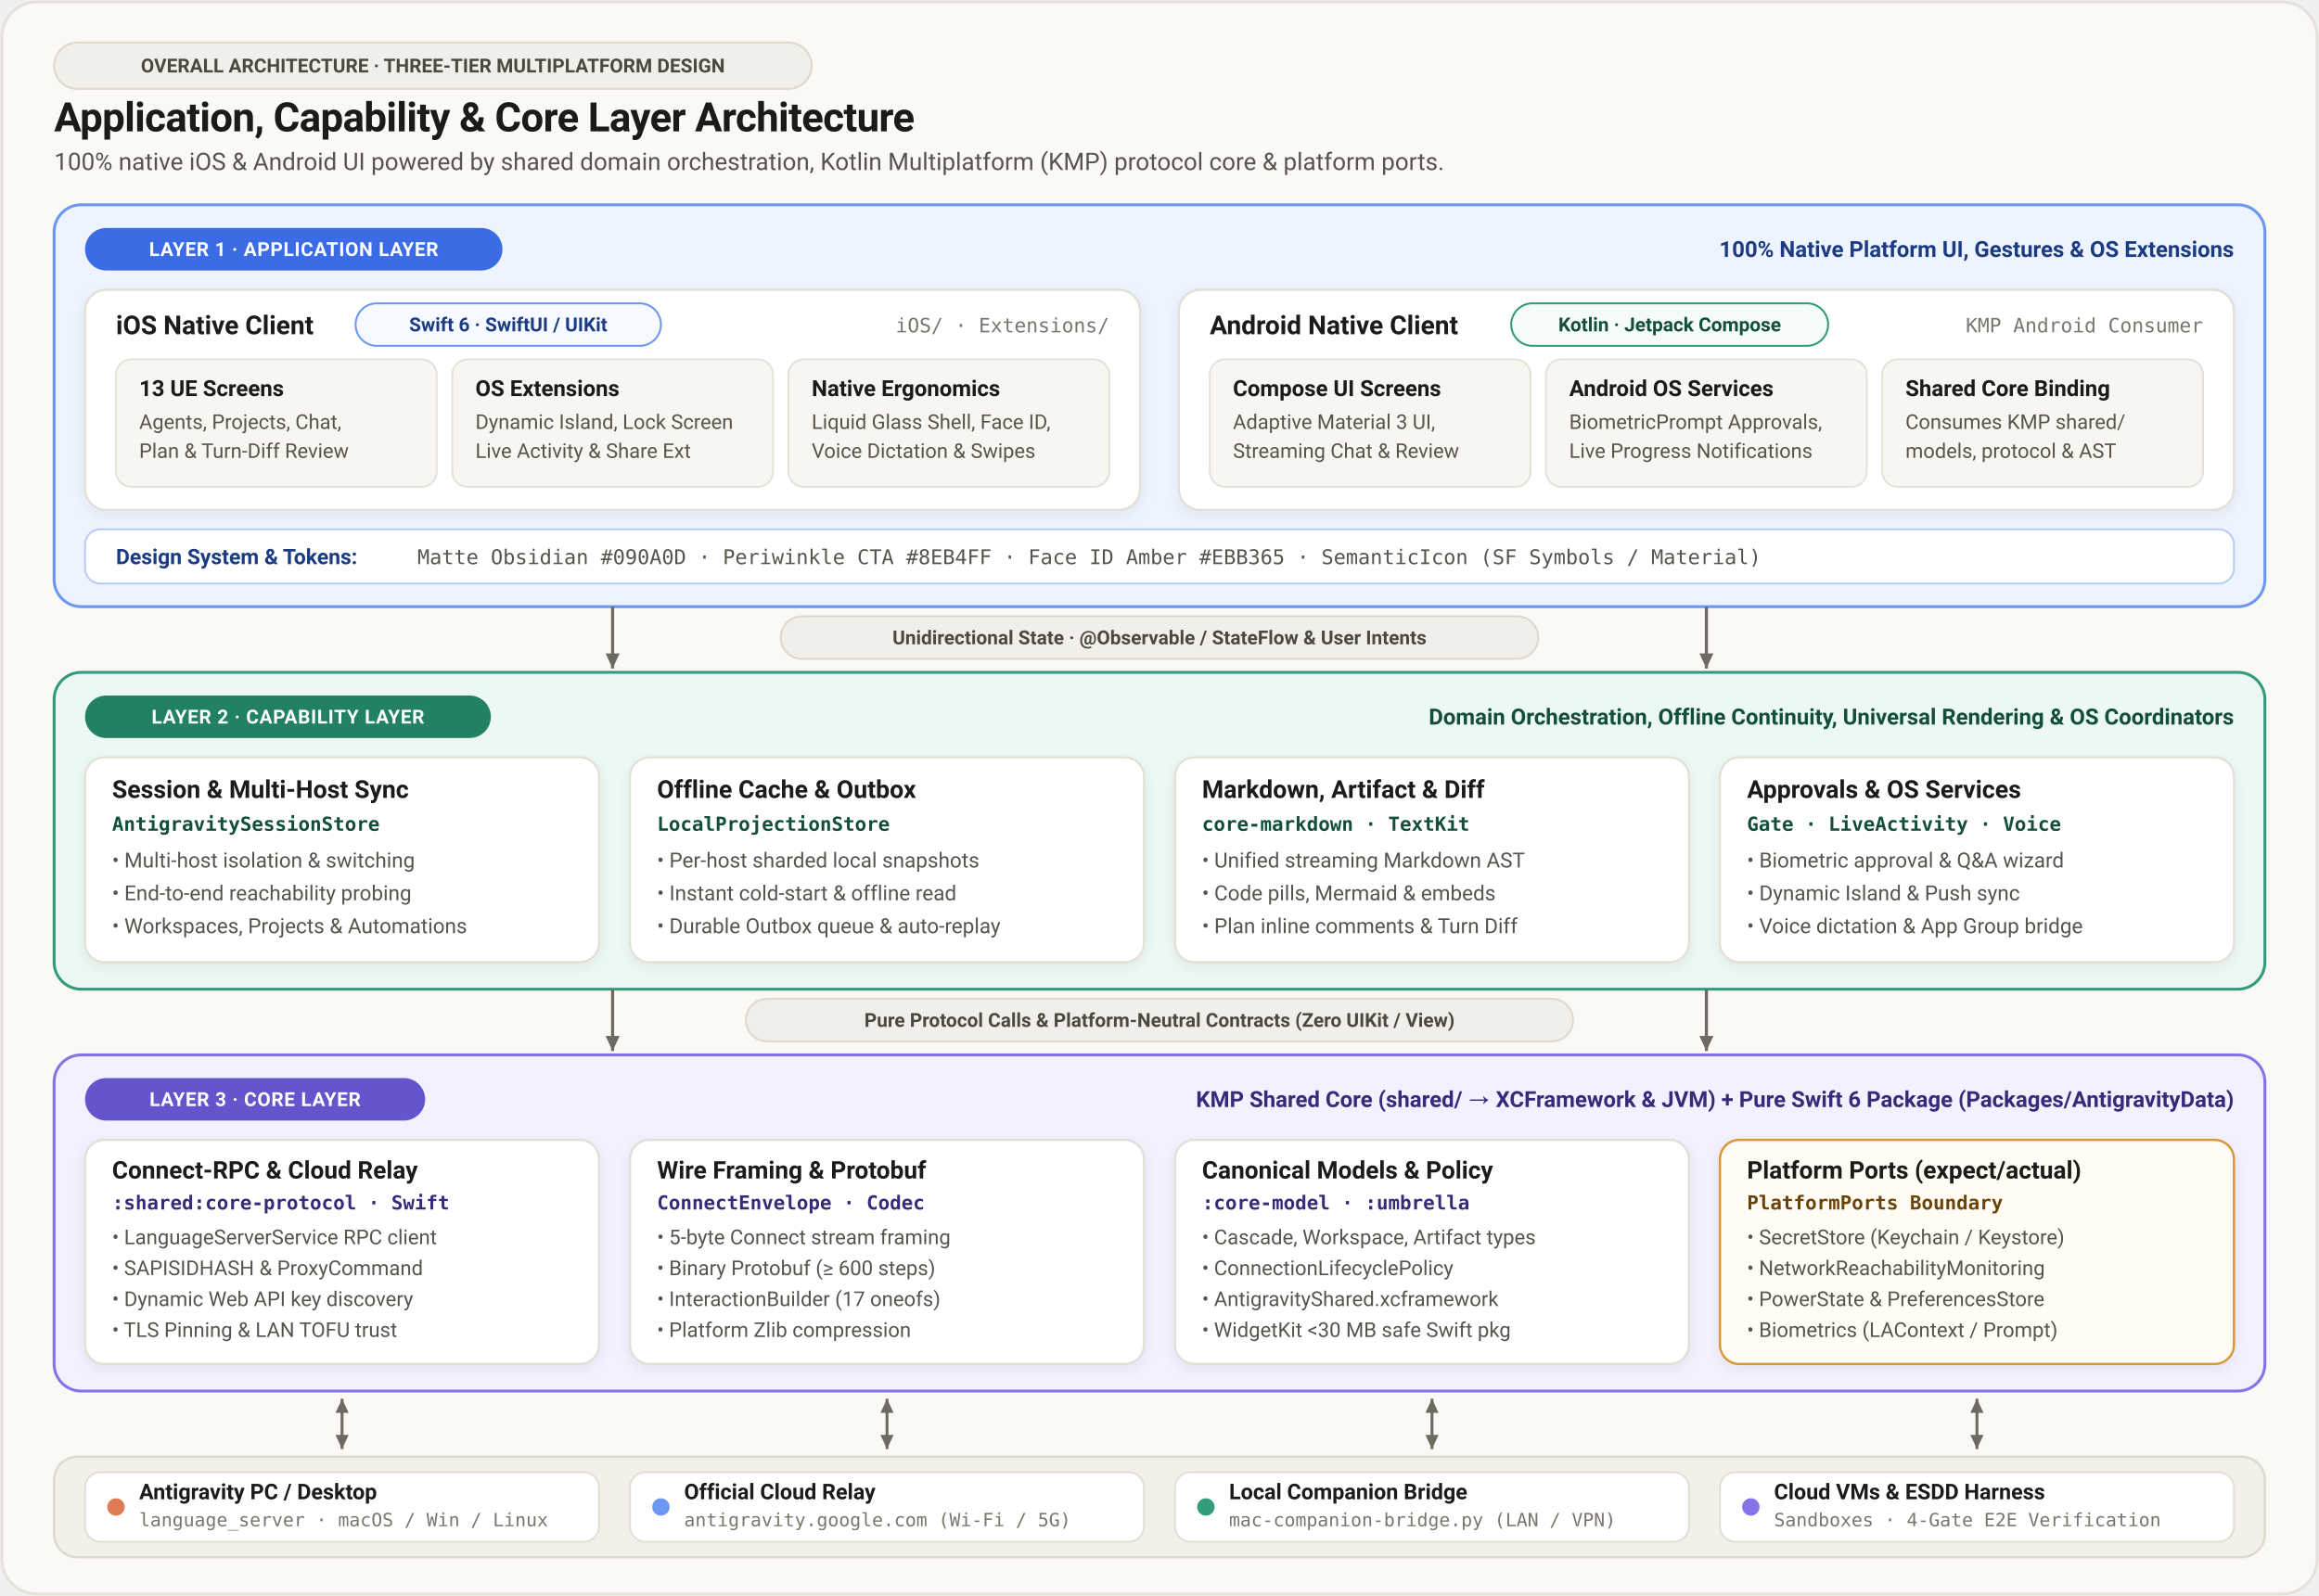
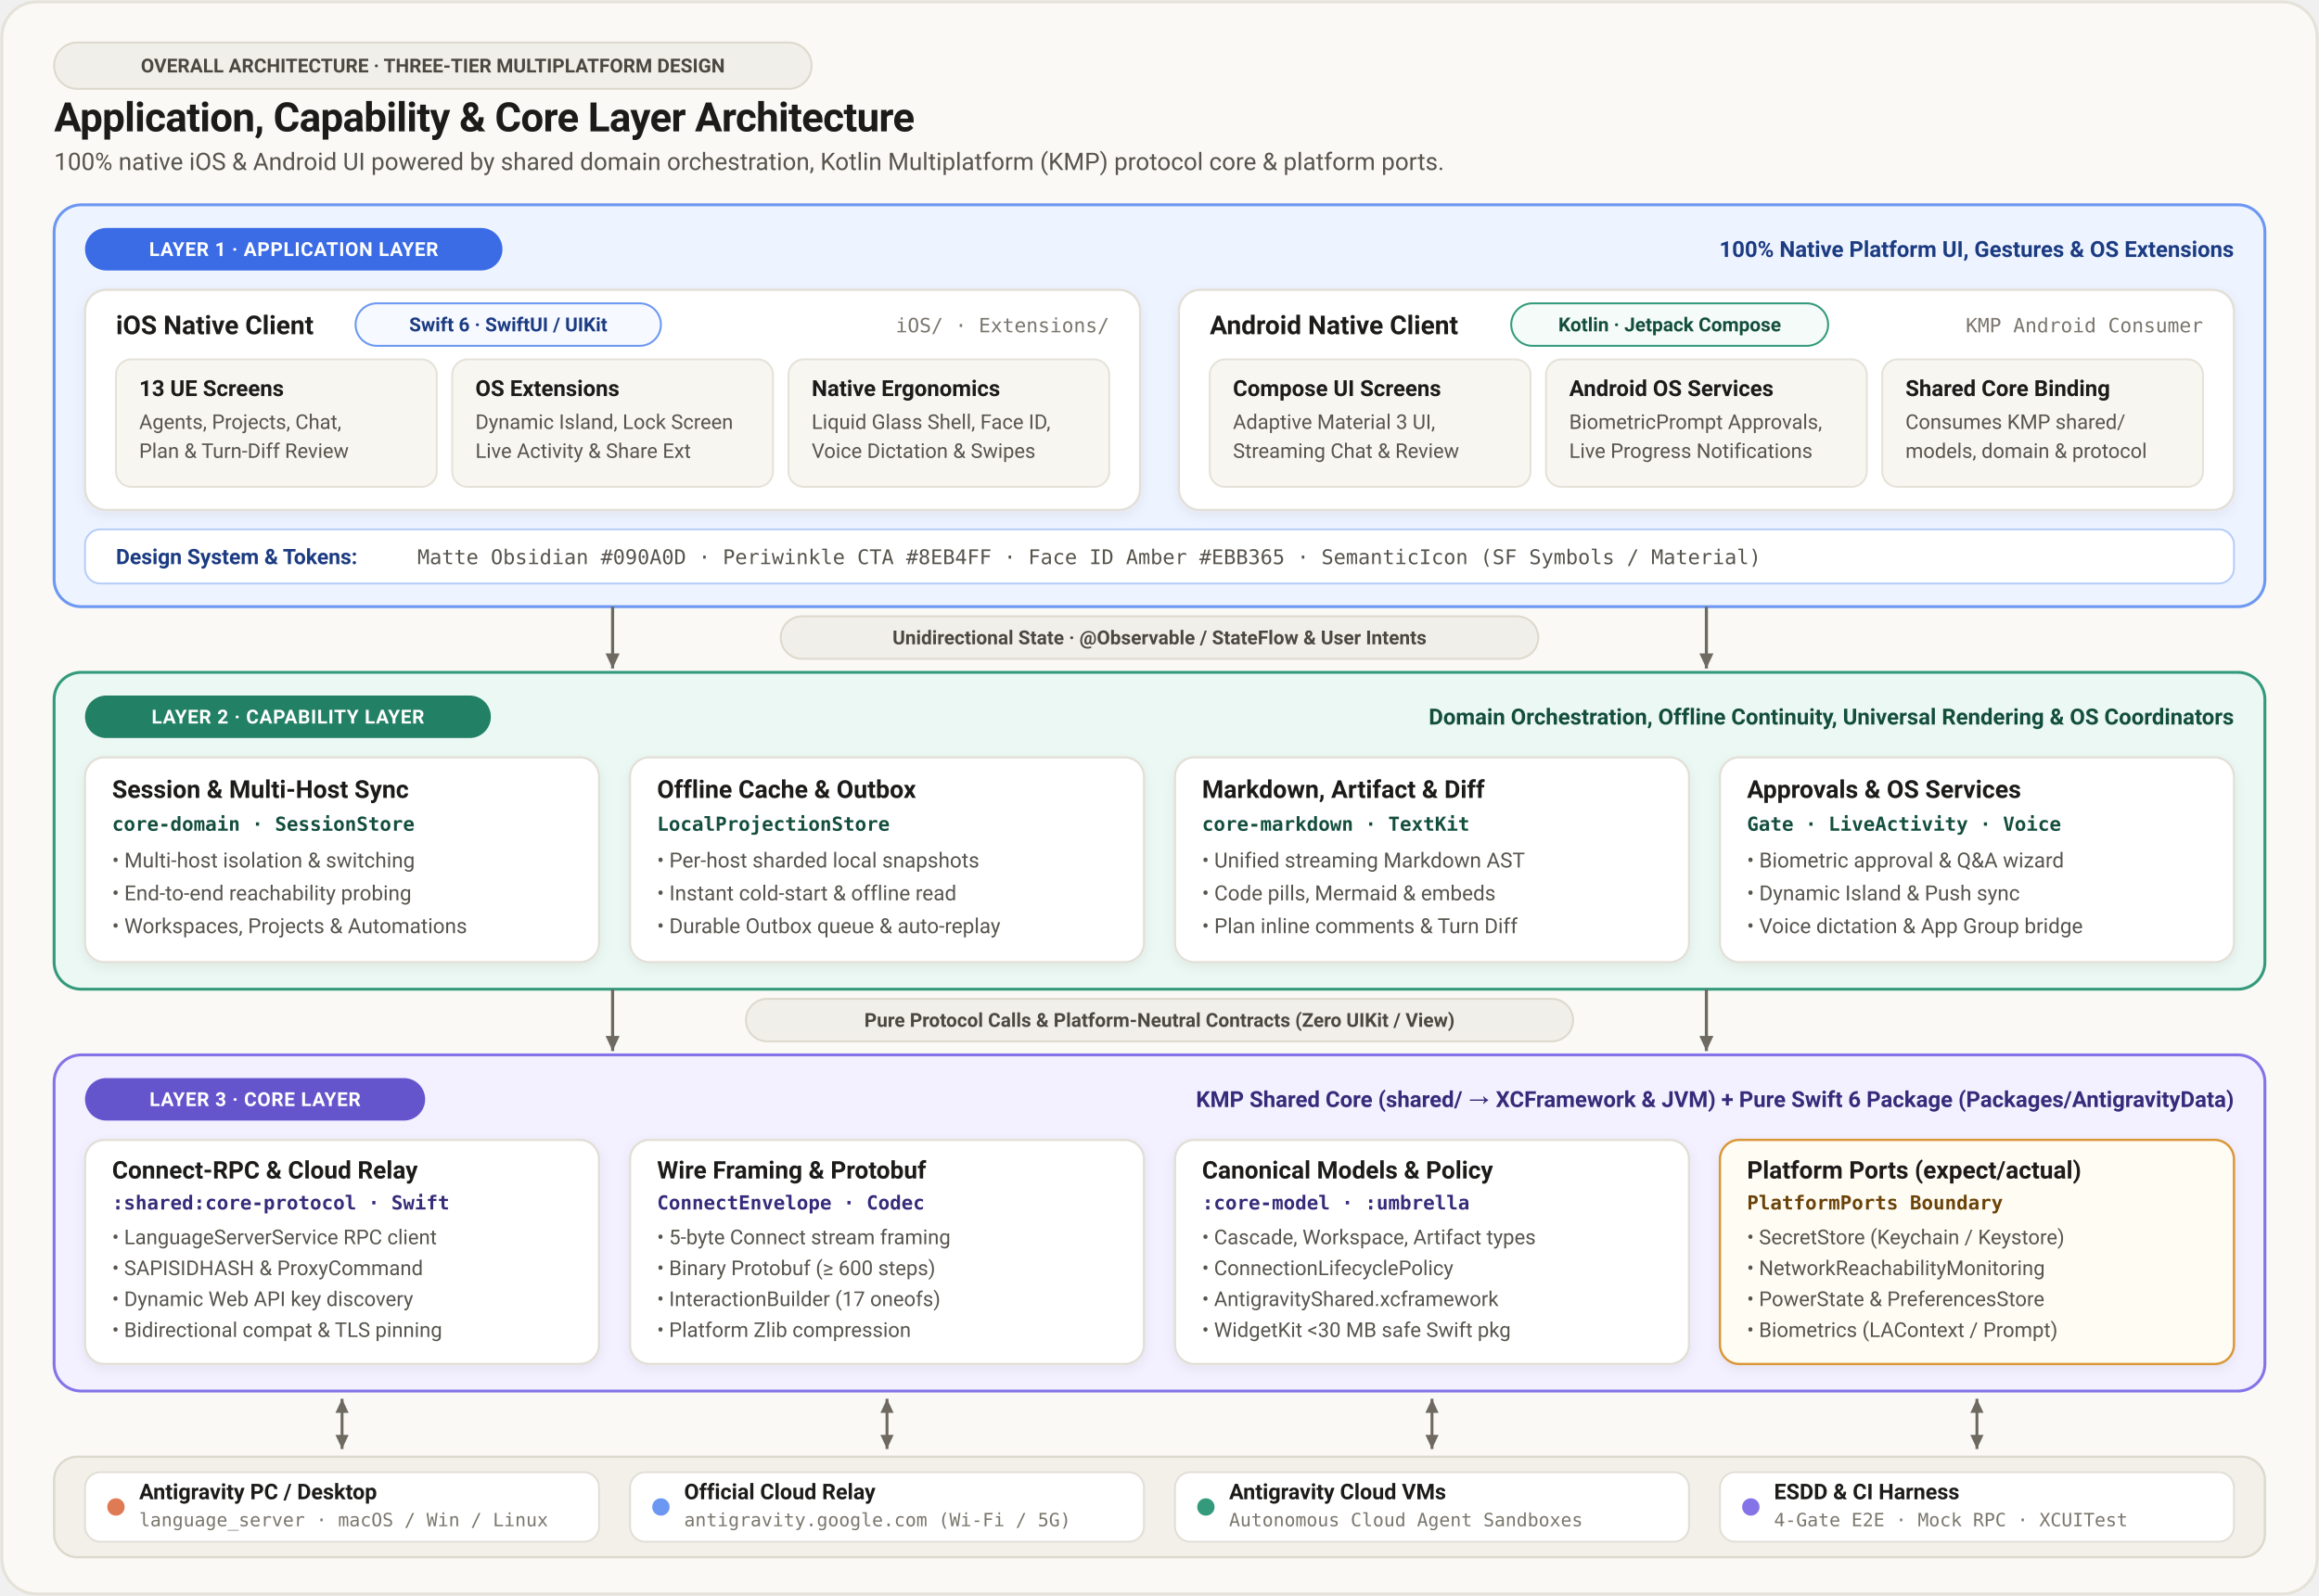
<svg xmlns="http://www.w3.org/2000/svg" viewBox="0 0 1200 826" width="1200" height="826" role="img" aria-label="Three-Layer Architecture: Application, Capability, and Core Layers">
  <defs>
    <filter id="cardShadow" x="-4%" y="-4%" width="108%" height="112%">
      <feDropShadow dx="0" dy="2" stdDeviation="3" flood-color="#000000" flood-opacity="0.06" />
    </filter>
    <marker id="arrDown" viewBox="0 0 10 10" refX="8.5" refY="5" markerWidth="6.5" markerHeight="6.5" orient="auto">
      <path d="M 1 1.5 L 8.5 5 L 1 8.5 z" fill="#6E6A61" />
    </marker>
    <marker id="arrBi" viewBox="0 0 10 10" refX="8.5" refY="5" markerWidth="6.5" markerHeight="6.5" orient="auto-start-reverse">
      <path d="M 1 1.5 L 8.5 5 L 1 8.5 z" fill="#6E6A61" />
    </marker>
  </defs>
  <rect x="1" y="1" width="1198" height="824" rx="18" fill="#FAF9F5" stroke="#E5E2D9" stroke-width="1.5" />
  <g>
    <rect x="28.0" y="22.0" width="392.0" height="24.0" rx="12.0" fill="#F1EFE9" stroke="#DDD9CE" stroke-width="1" />
    <text x="224.0" y="37.5" text-anchor="middle" font-family="-apple-system, BlinkMacSystemFont, 'Segoe UI', Roboto, Helvetica, Arial, sans-serif" font-size="10" font-weight="600" fill="#4B4842">OVERALL ARCHITECTURE  ·  THREE-TIER MULTIPLATFORM DESIGN</text>
  </g>
  <text x="28" y="68" font-family="-apple-system, BlinkMacSystemFont, 'Segoe UI', Roboto, Helvetica, Arial, sans-serif" font-size="21" font-weight="700" letter-spacing="-0.3" fill="#1C1B19">Application, Capability &amp; Core Layer Architecture</text>
  <text x="28" y="88" font-family="-apple-system, BlinkMacSystemFont, 'Segoe UI', Roboto, Helvetica, Arial, sans-serif" font-size="12.5" fill="#57544D">100% native iOS &amp; Android UI powered by shared domain orchestration, Kotlin Multiplatform (KMP) protocol core &amp; platform ports.</text>
  <rect x="28" y="106" width="1144" height="208" rx="14" fill="#EEF4FF" stroke="#6C97F2" stroke-width="1.5" />
  <g>
    <rect x="44.0" y="118.0" width="216.0" height="22.0" rx="11.0" fill="#3B6CE6" />
    <text x="152.0" y="132.5" text-anchor="middle" font-family="-apple-system, BlinkMacSystemFont, 'Segoe UI', Roboto, Helvetica, Arial, sans-serif" font-size="10" font-weight="600" letter-spacing="0.3" fill="#FFFFFF">LAYER 1  ·  APPLICATION LAYER</text>
  </g>
  <text x="1156" y="133" text-anchor="end" font-family="-apple-system, BlinkMacSystemFont, 'Segoe UI', Roboto, Helvetica, Arial, sans-serif" font-size="11.5" font-weight="600" fill="#1B3B82">100% Native Platform UI, Gestures &amp; OS Extensions</text>
  <rect x="44" y="150" width="546" height="114" rx="11" fill="#FFFFFF" stroke="#E2DFD7" stroke-width="1.2" filter="url(#cardShadow)" />
  <text x="60" y="173" font-family="-apple-system, BlinkMacSystemFont, 'Segoe UI', Roboto, Helvetica, Arial, sans-serif" font-size="13.5" font-weight="700" fill="#1C1B19">iOS Native Client</text>
  <g>
    <rect x="184.0" y="157.0" width="158.0" height="22.0" rx="11.0" fill="#F6F9FF" stroke="#6C97F2" stroke-width="1" />
    <text x="263.0" y="171.5" text-anchor="middle" font-family="-apple-system, BlinkMacSystemFont, 'Segoe UI', Roboto, Helvetica, Arial, sans-serif" font-size="10" font-weight="600" fill="#1B3B82">Swift 6  ·  SwiftUI / UIKit</text>
  </g>
  <text x="574" y="172" text-anchor="end" font-family="ui-monospace, SFMono-Regular, Menlo, Monaco, Consolas, monospace" font-size="10.2" fill="#7A766D">iOS/  ·  Extensions/</text>
  <rect x="60" y="186" width="166" height="66" rx="8" fill="#F7F6F1" stroke="#E5E2D9" stroke-width="1" />
  <text x="72" y="205" font-family="-apple-system, BlinkMacSystemFont, 'Segoe UI', Roboto, Helvetica, Arial, sans-serif" font-size="11.5" font-weight="700" fill="#1C1B19">13 UE Screens</text>
  <text x="72" y="222" font-family="-apple-system, BlinkMacSystemFont, 'Segoe UI', Roboto, Helvetica, Arial, sans-serif" font-size="10.5" fill="#57544D">Agents, Projects, Chat,</text>
  <text x="72" y="237" font-family="-apple-system, BlinkMacSystemFont, 'Segoe UI', Roboto, Helvetica, Arial, sans-serif" font-size="10.5" fill="#57544D">Plan &amp; Turn-Diff Review</text>
  <rect x="234" y="186" width="166" height="66" rx="8" fill="#F7F6F1" stroke="#E5E2D9" stroke-width="1" />
  <text x="246" y="205" font-family="-apple-system, BlinkMacSystemFont, 'Segoe UI', Roboto, Helvetica, Arial, sans-serif" font-size="11.5" font-weight="700" fill="#1C1B19">OS Extensions</text>
  <text x="246" y="222" font-family="-apple-system, BlinkMacSystemFont, 'Segoe UI', Roboto, Helvetica, Arial, sans-serif" font-size="10.5" fill="#57544D">Dynamic Island, Lock Screen</text>
  <text x="246" y="237" font-family="-apple-system, BlinkMacSystemFont, 'Segoe UI', Roboto, Helvetica, Arial, sans-serif" font-size="10.5" fill="#57544D">Live Activity &amp; Share Ext</text>
  <rect x="408" y="186" width="166" height="66" rx="8" fill="#F7F6F1" stroke="#E5E2D9" stroke-width="1" />
  <text x="420" y="205" font-family="-apple-system, BlinkMacSystemFont, 'Segoe UI', Roboto, Helvetica, Arial, sans-serif" font-size="11.5" font-weight="700" fill="#1C1B19">Native Ergonomics</text>
  <text x="420" y="222" font-family="-apple-system, BlinkMacSystemFont, 'Segoe UI', Roboto, Helvetica, Arial, sans-serif" font-size="10.5" fill="#57544D">Liquid Glass Shell, Face ID,</text>
  <text x="420" y="237" font-family="-apple-system, BlinkMacSystemFont, 'Segoe UI', Roboto, Helvetica, Arial, sans-serif" font-size="10.5" fill="#57544D">Voice Dictation &amp; Swipes</text>
  <rect x="610" y="150" width="546" height="114" rx="11" fill="#FFFFFF" stroke="#E2DFD7" stroke-width="1.2" filter="url(#cardShadow)" />
  <text x="626" y="173" font-family="-apple-system, BlinkMacSystemFont, 'Segoe UI', Roboto, Helvetica, Arial, sans-serif" font-size="13.5" font-weight="700" fill="#1C1B19">Android Native Client</text>
  <g>
    <rect x="782.0" y="157.0" width="164.0" height="22.0" rx="11.0" fill="#F5FBF8" stroke="#349A7C" stroke-width="1" />
    <text x="864.0" y="171.5" text-anchor="middle" font-family="-apple-system, BlinkMacSystemFont, 'Segoe UI', Roboto, Helvetica, Arial, sans-serif" font-size="10" font-weight="600" fill="#134E3D">Kotlin  ·  Jetpack Compose</text>
  </g>
  <text x="1140" y="172" text-anchor="end" font-family="ui-monospace, SFMono-Regular, Menlo, Monaco, Consolas, monospace" font-size="10.2" fill="#7A766D">KMP Android Consumer</text>
  <rect x="626" y="186" width="166" height="66" rx="8" fill="#F7F6F1" stroke="#E5E2D9" stroke-width="1" />
  <text x="638" y="205" font-family="-apple-system, BlinkMacSystemFont, 'Segoe UI', Roboto, Helvetica, Arial, sans-serif" font-size="11.5" font-weight="700" fill="#1C1B19">Compose UI Screens</text>
  <text x="638" y="222" font-family="-apple-system, BlinkMacSystemFont, 'Segoe UI', Roboto, Helvetica, Arial, sans-serif" font-size="10.5" fill="#57544D">Adaptive Material 3 UI,</text>
  <text x="638" y="237" font-family="-apple-system, BlinkMacSystemFont, 'Segoe UI', Roboto, Helvetica, Arial, sans-serif" font-size="10.5" fill="#57544D">Streaming Chat &amp; Review</text>
  <rect x="800" y="186" width="166" height="66" rx="8" fill="#F7F6F1" stroke="#E5E2D9" stroke-width="1" />
  <text x="812" y="205" font-family="-apple-system, BlinkMacSystemFont, 'Segoe UI', Roboto, Helvetica, Arial, sans-serif" font-size="11.5" font-weight="700" fill="#1C1B19">Android OS Services</text>
  <text x="812" y="222" font-family="-apple-system, BlinkMacSystemFont, 'Segoe UI', Roboto, Helvetica, Arial, sans-serif" font-size="10.5" fill="#57544D">BiometricPrompt Approvals,</text>
  <text x="812" y="237" font-family="-apple-system, BlinkMacSystemFont, 'Segoe UI', Roboto, Helvetica, Arial, sans-serif" font-size="10.5" fill="#57544D">Live Progress Notifications</text>
  <rect x="974" y="186" width="166" height="66" rx="8" fill="#F7F6F1" stroke="#E5E2D9" stroke-width="1" />
  <text x="986" y="205" font-family="-apple-system, BlinkMacSystemFont, 'Segoe UI', Roboto, Helvetica, Arial, sans-serif" font-size="11.5" font-weight="700" fill="#1C1B19">Shared Core Binding</text>
  <text x="986" y="222" font-family="-apple-system, BlinkMacSystemFont, 'Segoe UI', Roboto, Helvetica, Arial, sans-serif" font-size="10.5" fill="#57544D">Consumes KMP shared/</text>
-   <text x="986" y="237" font-family="-apple-system, BlinkMacSystemFont, 'Segoe UI', Roboto, Helvetica, Arial, sans-serif" font-size="10.5" fill="#57544D">models, protocol &amp; AST</text>
+   <text x="986" y="237" font-family="-apple-system, BlinkMacSystemFont, 'Segoe UI', Roboto, Helvetica, Arial, sans-serif" font-size="10.5" fill="#57544D">models, domain &amp; protocol</text>
  <rect x="44" y="274" width="1112" height="28" rx="8" fill="#FFFFFF" stroke="#6C97F2" stroke-opacity="0.45" stroke-width="1" />
  <text x="60" y="292" font-family="-apple-system, BlinkMacSystemFont, 'Segoe UI', Roboto, Helvetica, Arial, sans-serif" font-size="11" font-weight="700" fill="#1B3B82">Design System &amp; Tokens:</text>
  <text x="216" y="292" font-family="ui-monospace, SFMono-Regular, Menlo, Monaco, Consolas, monospace" font-size="10.5" fill="#57544D">Matte Obsidian #090A0D  ·  Periwinkle CTA #8EB4FF  ·  Face ID Amber #EBB365  ·  SemanticIcon (SF Symbols / Material)</text>
  <line x1="317" y1="314" x2="317" y2="346" stroke="#6E6A61" stroke-width="1.6" marker-end="url(#arrDown)" />
  <line x1="883" y1="314" x2="883" y2="346" stroke="#6E6A61" stroke-width="1.6" marker-end="url(#arrDown)" />
  <g>
    <rect x="404.0" y="319.0" width="392.0" height="22.0" rx="11.0" fill="#F1EFE9" stroke="#DDD9CE" stroke-width="1" />
    <text x="600.0" y="333.5" text-anchor="middle" font-family="-apple-system, BlinkMacSystemFont, 'Segoe UI', Roboto, Helvetica, Arial, sans-serif" font-size="10" font-weight="600" fill="#4B4842">Unidirectional State  ·  @Observable / StateFlow  &amp;  User Intents</text>
  </g>
  <rect x="28" y="348" width="1144" height="164" rx="14" fill="#ECF8F3" stroke="#349A7C" stroke-width="1.5" />
  <g>
    <rect x="44.0" y="360.0" width="210.0" height="22.0" rx="11.0" fill="#228064" />
    <text x="149.0" y="374.5" text-anchor="middle" font-family="-apple-system, BlinkMacSystemFont, 'Segoe UI', Roboto, Helvetica, Arial, sans-serif" font-size="10" font-weight="600" letter-spacing="0.3" fill="#FFFFFF">LAYER 2  ·  CAPABILITY LAYER</text>
  </g>
  <text x="1156" y="375" text-anchor="end" font-family="-apple-system, BlinkMacSystemFont, 'Segoe UI', Roboto, Helvetica, Arial, sans-serif" font-size="11.5" font-weight="600" fill="#134E3D">Domain Orchestration, Offline Continuity, Universal Rendering &amp; OS Coordinators</text>
  <rect x="44" y="392" width="266" height="106" rx="10" fill="#FFFFFF" stroke="#E2DFD7" stroke-width="1.1" filter="url(#cardShadow)" />
  <text x="58" y="413" font-family="-apple-system, BlinkMacSystemFont, 'Segoe UI', Roboto, Helvetica, Arial, sans-serif" font-size="12.8" font-weight="700" fill="#1C1B19">Session &amp; Multi-Host Sync</text>
-   <text x="58" y="430" font-family="ui-monospace, SFMono-Regular, Menlo, Monaco, Consolas, monospace" font-size="10" font-weight="600" fill="#134E3D">AntigravitySessionStore</text>
+   <text x="58" y="430" font-family="ui-monospace, SFMono-Regular, Menlo, Monaco, Consolas, monospace" font-size="10" font-weight="600" fill="#134E3D">core-domain · SessionStore</text>
  <text x="58" y="449" font-family="-apple-system, BlinkMacSystemFont, 'Segoe UI', Roboto, Helvetica, Arial, sans-serif" font-size="10.8" fill="#57544D">•  Multi-host isolation &amp; switching</text>
  <text x="58" y="466" font-family="-apple-system, BlinkMacSystemFont, 'Segoe UI', Roboto, Helvetica, Arial, sans-serif" font-size="10.8" fill="#57544D">•  End-to-end reachability probing</text>
  <text x="58" y="483" font-family="-apple-system, BlinkMacSystemFont, 'Segoe UI', Roboto, Helvetica, Arial, sans-serif" font-size="10.8" fill="#57544D">•  Workspaces, Projects &amp; Automations</text>
  <rect x="326" y="392" width="266" height="106" rx="10" fill="#FFFFFF" stroke="#E2DFD7" stroke-width="1.1" filter="url(#cardShadow)" />
  <text x="340" y="413" font-family="-apple-system, BlinkMacSystemFont, 'Segoe UI', Roboto, Helvetica, Arial, sans-serif" font-size="12.8" font-weight="700" fill="#1C1B19">Offline Cache &amp; Outbox</text>
  <text x="340" y="430" font-family="ui-monospace, SFMono-Regular, Menlo, Monaco, Consolas, monospace" font-size="10" font-weight="600" fill="#134E3D">LocalProjectionStore</text>
  <text x="340" y="449" font-family="-apple-system, BlinkMacSystemFont, 'Segoe UI', Roboto, Helvetica, Arial, sans-serif" font-size="10.8" fill="#57544D">•  Per-host sharded local snapshots</text>
  <text x="340" y="466" font-family="-apple-system, BlinkMacSystemFont, 'Segoe UI', Roboto, Helvetica, Arial, sans-serif" font-size="10.8" fill="#57544D">•  Instant cold-start &amp; offline read</text>
  <text x="340" y="483" font-family="-apple-system, BlinkMacSystemFont, 'Segoe UI', Roboto, Helvetica, Arial, sans-serif" font-size="10.8" fill="#57544D">•  Durable Outbox queue &amp; auto-replay</text>
  <rect x="608" y="392" width="266" height="106" rx="10" fill="#FFFFFF" stroke="#E2DFD7" stroke-width="1.1" filter="url(#cardShadow)" />
  <text x="622" y="413" font-family="-apple-system, BlinkMacSystemFont, 'Segoe UI', Roboto, Helvetica, Arial, sans-serif" font-size="12.8" font-weight="700" fill="#1C1B19">Markdown, Artifact &amp; Diff</text>
  <text x="622" y="430" font-family="ui-monospace, SFMono-Regular, Menlo, Monaco, Consolas, monospace" font-size="10" font-weight="600" fill="#134E3D">core-markdown · TextKit</text>
  <text x="622" y="449" font-family="-apple-system, BlinkMacSystemFont, 'Segoe UI', Roboto, Helvetica, Arial, sans-serif" font-size="10.8" fill="#57544D">•  Unified streaming Markdown AST</text>
  <text x="622" y="466" font-family="-apple-system, BlinkMacSystemFont, 'Segoe UI', Roboto, Helvetica, Arial, sans-serif" font-size="10.8" fill="#57544D">•  Code pills, Mermaid &amp; embeds</text>
  <text x="622" y="483" font-family="-apple-system, BlinkMacSystemFont, 'Segoe UI', Roboto, Helvetica, Arial, sans-serif" font-size="10.8" fill="#57544D">•  Plan inline comments &amp; Turn Diff</text>
  <rect x="890" y="392" width="266" height="106" rx="10" fill="#FFFFFF" stroke="#E2DFD7" stroke-width="1.1" filter="url(#cardShadow)" />
  <text x="904" y="413" font-family="-apple-system, BlinkMacSystemFont, 'Segoe UI', Roboto, Helvetica, Arial, sans-serif" font-size="12.8" font-weight="700" fill="#1C1B19">Approvals &amp; OS Services</text>
  <text x="904" y="430" font-family="ui-monospace, SFMono-Regular, Menlo, Monaco, Consolas, monospace" font-size="10" font-weight="600" fill="#134E3D">Gate · LiveActivity · Voice</text>
  <text x="904" y="449" font-family="-apple-system, BlinkMacSystemFont, 'Segoe UI', Roboto, Helvetica, Arial, sans-serif" font-size="10.8" fill="#57544D">•  Biometric approval &amp; Q&amp;A wizard</text>
  <text x="904" y="466" font-family="-apple-system, BlinkMacSystemFont, 'Segoe UI', Roboto, Helvetica, Arial, sans-serif" font-size="10.8" fill="#57544D">•  Dynamic Island &amp; Push sync</text>
  <text x="904" y="483" font-family="-apple-system, BlinkMacSystemFont, 'Segoe UI', Roboto, Helvetica, Arial, sans-serif" font-size="10.8" fill="#57544D">•  Voice dictation &amp; App Group bridge</text>
  <line x1="317" y1="512" x2="317" y2="544" stroke="#6E6A61" stroke-width="1.6" marker-end="url(#arrDown)" />
  <line x1="883" y1="512" x2="883" y2="544" stroke="#6E6A61" stroke-width="1.6" marker-end="url(#arrDown)" />
  <g>
    <rect x="386.0" y="517.0" width="428.0" height="22.0" rx="11.0" fill="#F1EFE9" stroke="#DDD9CE" stroke-width="1" />
    <text x="600.0" y="531.5" text-anchor="middle" font-family="-apple-system, BlinkMacSystemFont, 'Segoe UI', Roboto, Helvetica, Arial, sans-serif" font-size="10" font-weight="600" fill="#4B4842">Pure Protocol Calls &amp; Platform-Neutral Contracts  (Zero UIKit / View)</text>
  </g>
  <rect x="28" y="546" width="1144" height="174" rx="14" fill="#F3F0FF" stroke="#8474E8" stroke-width="1.5" />
  <g>
    <rect x="44.0" y="558.0" width="176.0" height="22.0" rx="11.0" fill="#6455CC" />
    <text x="132.0" y="572.5" text-anchor="middle" font-family="-apple-system, BlinkMacSystemFont, 'Segoe UI', Roboto, Helvetica, Arial, sans-serif" font-size="10" font-weight="600" letter-spacing="0.3" fill="#FFFFFF">LAYER 3  ·  CORE LAYER</text>
  </g>
  <text x="1156" y="573" text-anchor="end" font-family="-apple-system, BlinkMacSystemFont, 'Segoe UI', Roboto, Helvetica, Arial, sans-serif" font-size="11.5" font-weight="600" fill="#352B7A">KMP Shared Core (shared/ → XCFramework &amp; JVM)  +  Pure Swift 6 Package (Packages/AntigravityData)</text>
  <rect x="44" y="590" width="266" height="116" rx="10" fill="#FFFFFF" stroke="#E2DFD7" stroke-width="1.2" filter="url(#cardShadow)" />
  <text x="58" y="610" font-family="-apple-system, BlinkMacSystemFont, 'Segoe UI', Roboto, Helvetica, Arial, sans-serif" font-size="12.6" font-weight="700" fill="#1C1B19">Connect-RPC &amp; Cloud Relay</text>
  <text x="58" y="626" font-family="ui-monospace, SFMono-Regular, Menlo, Monaco, Consolas, monospace" font-size="10" font-weight="600" fill="#352B7A">:shared:core-protocol · Swift</text>
  <text x="58" y="644" font-family="-apple-system, BlinkMacSystemFont, 'Segoe UI', Roboto, Helvetica, Arial, sans-serif" font-size="10.6" fill="#57544D">•  LanguageServerService RPC client</text>
  <text x="58" y="660" font-family="-apple-system, BlinkMacSystemFont, 'Segoe UI', Roboto, Helvetica, Arial, sans-serif" font-size="10.6" fill="#57544D">•  SAPISIDHASH &amp; ProxyCommand</text>
  <text x="58" y="676" font-family="-apple-system, BlinkMacSystemFont, 'Segoe UI', Roboto, Helvetica, Arial, sans-serif" font-size="10.6" fill="#57544D">•  Dynamic Web API key discovery</text>
-   <text x="58" y="692" font-family="-apple-system, BlinkMacSystemFont, 'Segoe UI', Roboto, Helvetica, Arial, sans-serif" font-size="10.6" fill="#57544D">•  TLS Pinning &amp; LAN TOFU trust</text>
+   <text x="58" y="692" font-family="-apple-system, BlinkMacSystemFont, 'Segoe UI', Roboto, Helvetica, Arial, sans-serif" font-size="10.6" fill="#57544D">•  Bidirectional compat &amp; TLS pinning</text>
  <rect x="326" y="590" width="266" height="116" rx="10" fill="#FFFFFF" stroke="#E2DFD7" stroke-width="1.2" filter="url(#cardShadow)" />
  <text x="340" y="610" font-family="-apple-system, BlinkMacSystemFont, 'Segoe UI', Roboto, Helvetica, Arial, sans-serif" font-size="12.6" font-weight="700" fill="#1C1B19">Wire Framing &amp; Protobuf</text>
  <text x="340" y="626" font-family="ui-monospace, SFMono-Regular, Menlo, Monaco, Consolas, monospace" font-size="10" font-weight="600" fill="#352B7A">ConnectEnvelope · Codec</text>
  <text x="340" y="644" font-family="-apple-system, BlinkMacSystemFont, 'Segoe UI', Roboto, Helvetica, Arial, sans-serif" font-size="10.6" fill="#57544D">•  5-byte Connect stream framing</text>
  <text x="340" y="660" font-family="-apple-system, BlinkMacSystemFont, 'Segoe UI', Roboto, Helvetica, Arial, sans-serif" font-size="10.6" fill="#57544D">•  Binary Protobuf (≥ 600 steps)</text>
  <text x="340" y="676" font-family="-apple-system, BlinkMacSystemFont, 'Segoe UI', Roboto, Helvetica, Arial, sans-serif" font-size="10.6" fill="#57544D">•  InteractionBuilder (17 oneofs)</text>
  <text x="340" y="692" font-family="-apple-system, BlinkMacSystemFont, 'Segoe UI', Roboto, Helvetica, Arial, sans-serif" font-size="10.6" fill="#57544D">•  Platform Zlib compression</text>
  <rect x="608" y="590" width="266" height="116" rx="10" fill="#FFFFFF" stroke="#E2DFD7" stroke-width="1.2" filter="url(#cardShadow)" />
  <text x="622" y="610" font-family="-apple-system, BlinkMacSystemFont, 'Segoe UI', Roboto, Helvetica, Arial, sans-serif" font-size="12.6" font-weight="700" fill="#1C1B19">Canonical Models &amp; Policy</text>
  <text x="622" y="626" font-family="ui-monospace, SFMono-Regular, Menlo, Monaco, Consolas, monospace" font-size="10" font-weight="600" fill="#352B7A">:core-model · :umbrella</text>
  <text x="622" y="644" font-family="-apple-system, BlinkMacSystemFont, 'Segoe UI', Roboto, Helvetica, Arial, sans-serif" font-size="10.6" fill="#57544D">•  Cascade, Workspace, Artifact types</text>
  <text x="622" y="660" font-family="-apple-system, BlinkMacSystemFont, 'Segoe UI', Roboto, Helvetica, Arial, sans-serif" font-size="10.6" fill="#57544D">•  ConnectionLifecyclePolicy</text>
  <text x="622" y="676" font-family="-apple-system, BlinkMacSystemFont, 'Segoe UI', Roboto, Helvetica, Arial, sans-serif" font-size="10.6" fill="#57544D">•  AntigravityShared.xcframework</text>
  <text x="622" y="692" font-family="-apple-system, BlinkMacSystemFont, 'Segoe UI', Roboto, Helvetica, Arial, sans-serif" font-size="10.6" fill="#57544D">•  WidgetKit &lt;30 MB safe Swift pkg</text>
  <rect x="890" y="590" width="266" height="116" rx="10" fill="#FFFCF4" stroke="#D99738" stroke-width="1.2" filter="url(#cardShadow)" />
  <text x="904" y="610" font-family="-apple-system, BlinkMacSystemFont, 'Segoe UI', Roboto, Helvetica, Arial, sans-serif" font-size="12.6" font-weight="700" fill="#1C1B19">Platform Ports (expect/actual)</text>
  <text x="904" y="626" font-family="ui-monospace, SFMono-Regular, Menlo, Monaco, Consolas, monospace" font-size="10" font-weight="600" fill="#6B4208">PlatformPorts Boundary</text>
  <text x="904" y="644" font-family="-apple-system, BlinkMacSystemFont, 'Segoe UI', Roboto, Helvetica, Arial, sans-serif" font-size="10.6" fill="#57544D">•  SecretStore (Keychain / Keystore)</text>
  <text x="904" y="660" font-family="-apple-system, BlinkMacSystemFont, 'Segoe UI', Roboto, Helvetica, Arial, sans-serif" font-size="10.6" fill="#57544D">•  NetworkReachabilityMonitoring</text>
  <text x="904" y="676" font-family="-apple-system, BlinkMacSystemFont, 'Segoe UI', Roboto, Helvetica, Arial, sans-serif" font-size="10.6" fill="#57544D">•  PowerState &amp; PreferencesStore</text>
  <text x="904" y="692" font-family="-apple-system, BlinkMacSystemFont, 'Segoe UI', Roboto, Helvetica, Arial, sans-serif" font-size="10.6" fill="#57544D">•  Biometrics (LAContext / Prompt)</text>
  <line x1="177" y1="724" x2="177" y2="750" stroke="#6E6A61" stroke-width="1.5" marker-start="url(#arrBi)" marker-end="url(#arrBi)" />
  <line x1="459" y1="724" x2="459" y2="750" stroke="#6E6A61" stroke-width="1.5" marker-start="url(#arrBi)" marker-end="url(#arrBi)" />
  <line x1="741" y1="724" x2="741" y2="750" stroke="#6E6A61" stroke-width="1.5" marker-start="url(#arrBi)" marker-end="url(#arrBi)" />
  <line x1="1023" y1="724" x2="1023" y2="750" stroke="#6E6A61" stroke-width="1.5" marker-start="url(#arrBi)" marker-end="url(#arrBi)" />
  <rect x="28" y="754" width="1144" height="52" rx="12" fill="#F2F0E8" stroke="#DDD9CE" stroke-width="1.2" />
  <rect x="44" y="762" width="266" height="36" rx="8" fill="#FFFFFF" stroke="#E2DFD7" stroke-width="1" />
  <circle cx="60" cy="780" r="4.5" fill="#DE7A54" />
  <text x="72" y="776" font-family="-apple-system, BlinkMacSystemFont, 'Segoe UI', Roboto, Helvetica, Arial, sans-serif" font-size="11.2" font-weight="700" fill="#1C1B19">Antigravity PC / Desktop</text>
  <text x="72" y="790" font-family="ui-monospace, SFMono-Regular, Menlo, Monaco, Consolas, monospace" font-size="9.5" fill="#7A766D">language_server · macOS / Win / Linux</text>
  <rect x="326" y="762" width="266" height="36" rx="8" fill="#FFFFFF" stroke="#E2DFD7" stroke-width="1" />
  <circle cx="342" cy="780" r="4.5" fill="#6C97F2" />
  <text x="354" y="776" font-family="-apple-system, BlinkMacSystemFont, 'Segoe UI', Roboto, Helvetica, Arial, sans-serif" font-size="11.2" font-weight="700" fill="#1C1B19">Official Cloud Relay</text>
  <text x="354" y="790" font-family="ui-monospace, SFMono-Regular, Menlo, Monaco, Consolas, monospace" font-size="9.5" fill="#7A766D">antigravity.google.com (Wi-Fi / 5G)</text>
  <rect x="608" y="762" width="266" height="36" rx="8" fill="#FFFFFF" stroke="#E2DFD7" stroke-width="1" />
  <circle cx="624" cy="780" r="4.5" fill="#349A7C" />
-   <text x="636" y="776" font-family="-apple-system, BlinkMacSystemFont, 'Segoe UI', Roboto, Helvetica, Arial, sans-serif" font-size="11.2" font-weight="700" fill="#1C1B19">Local Companion Bridge</text>
-   <text x="636" y="790" font-family="ui-monospace, SFMono-Regular, Menlo, Monaco, Consolas, monospace" font-size="9.5" fill="#7A766D">mac-companion-bridge.py (LAN / VPN)</text>
+   <text x="636" y="776" font-family="-apple-system, BlinkMacSystemFont, 'Segoe UI', Roboto, Helvetica, Arial, sans-serif" font-size="11.2" font-weight="700" fill="#1C1B19">Antigravity Cloud VMs</text>
+   <text x="636" y="790" font-family="ui-monospace, SFMono-Regular, Menlo, Monaco, Consolas, monospace" font-size="9.5" fill="#7A766D">Autonomous Cloud Agent Sandboxes</text>
  <rect x="890" y="762" width="266" height="36" rx="8" fill="#FFFFFF" stroke="#E2DFD7" stroke-width="1" />
  <circle cx="906" cy="780" r="4.5" fill="#8474E8" />
-   <text x="918" y="776" font-family="-apple-system, BlinkMacSystemFont, 'Segoe UI', Roboto, Helvetica, Arial, sans-serif" font-size="11.2" font-weight="700" fill="#1C1B19">Cloud VMs &amp; ESDD Harness</text>
-   <text x="918" y="790" font-family="ui-monospace, SFMono-Regular, Menlo, Monaco, Consolas, monospace" font-size="9.5" fill="#7A766D">Sandboxes · 4-Gate E2E Verification</text>
+   <text x="918" y="776" font-family="-apple-system, BlinkMacSystemFont, 'Segoe UI', Roboto, Helvetica, Arial, sans-serif" font-size="11.2" font-weight="700" fill="#1C1B19">ESDD &amp; CI Harness</text>
+   <text x="918" y="790" font-family="ui-monospace, SFMono-Regular, Menlo, Monaco, Consolas, monospace" font-size="9.5" fill="#7A766D">4-Gate E2E · Mock RPC · XCUITest</text>
</svg>
